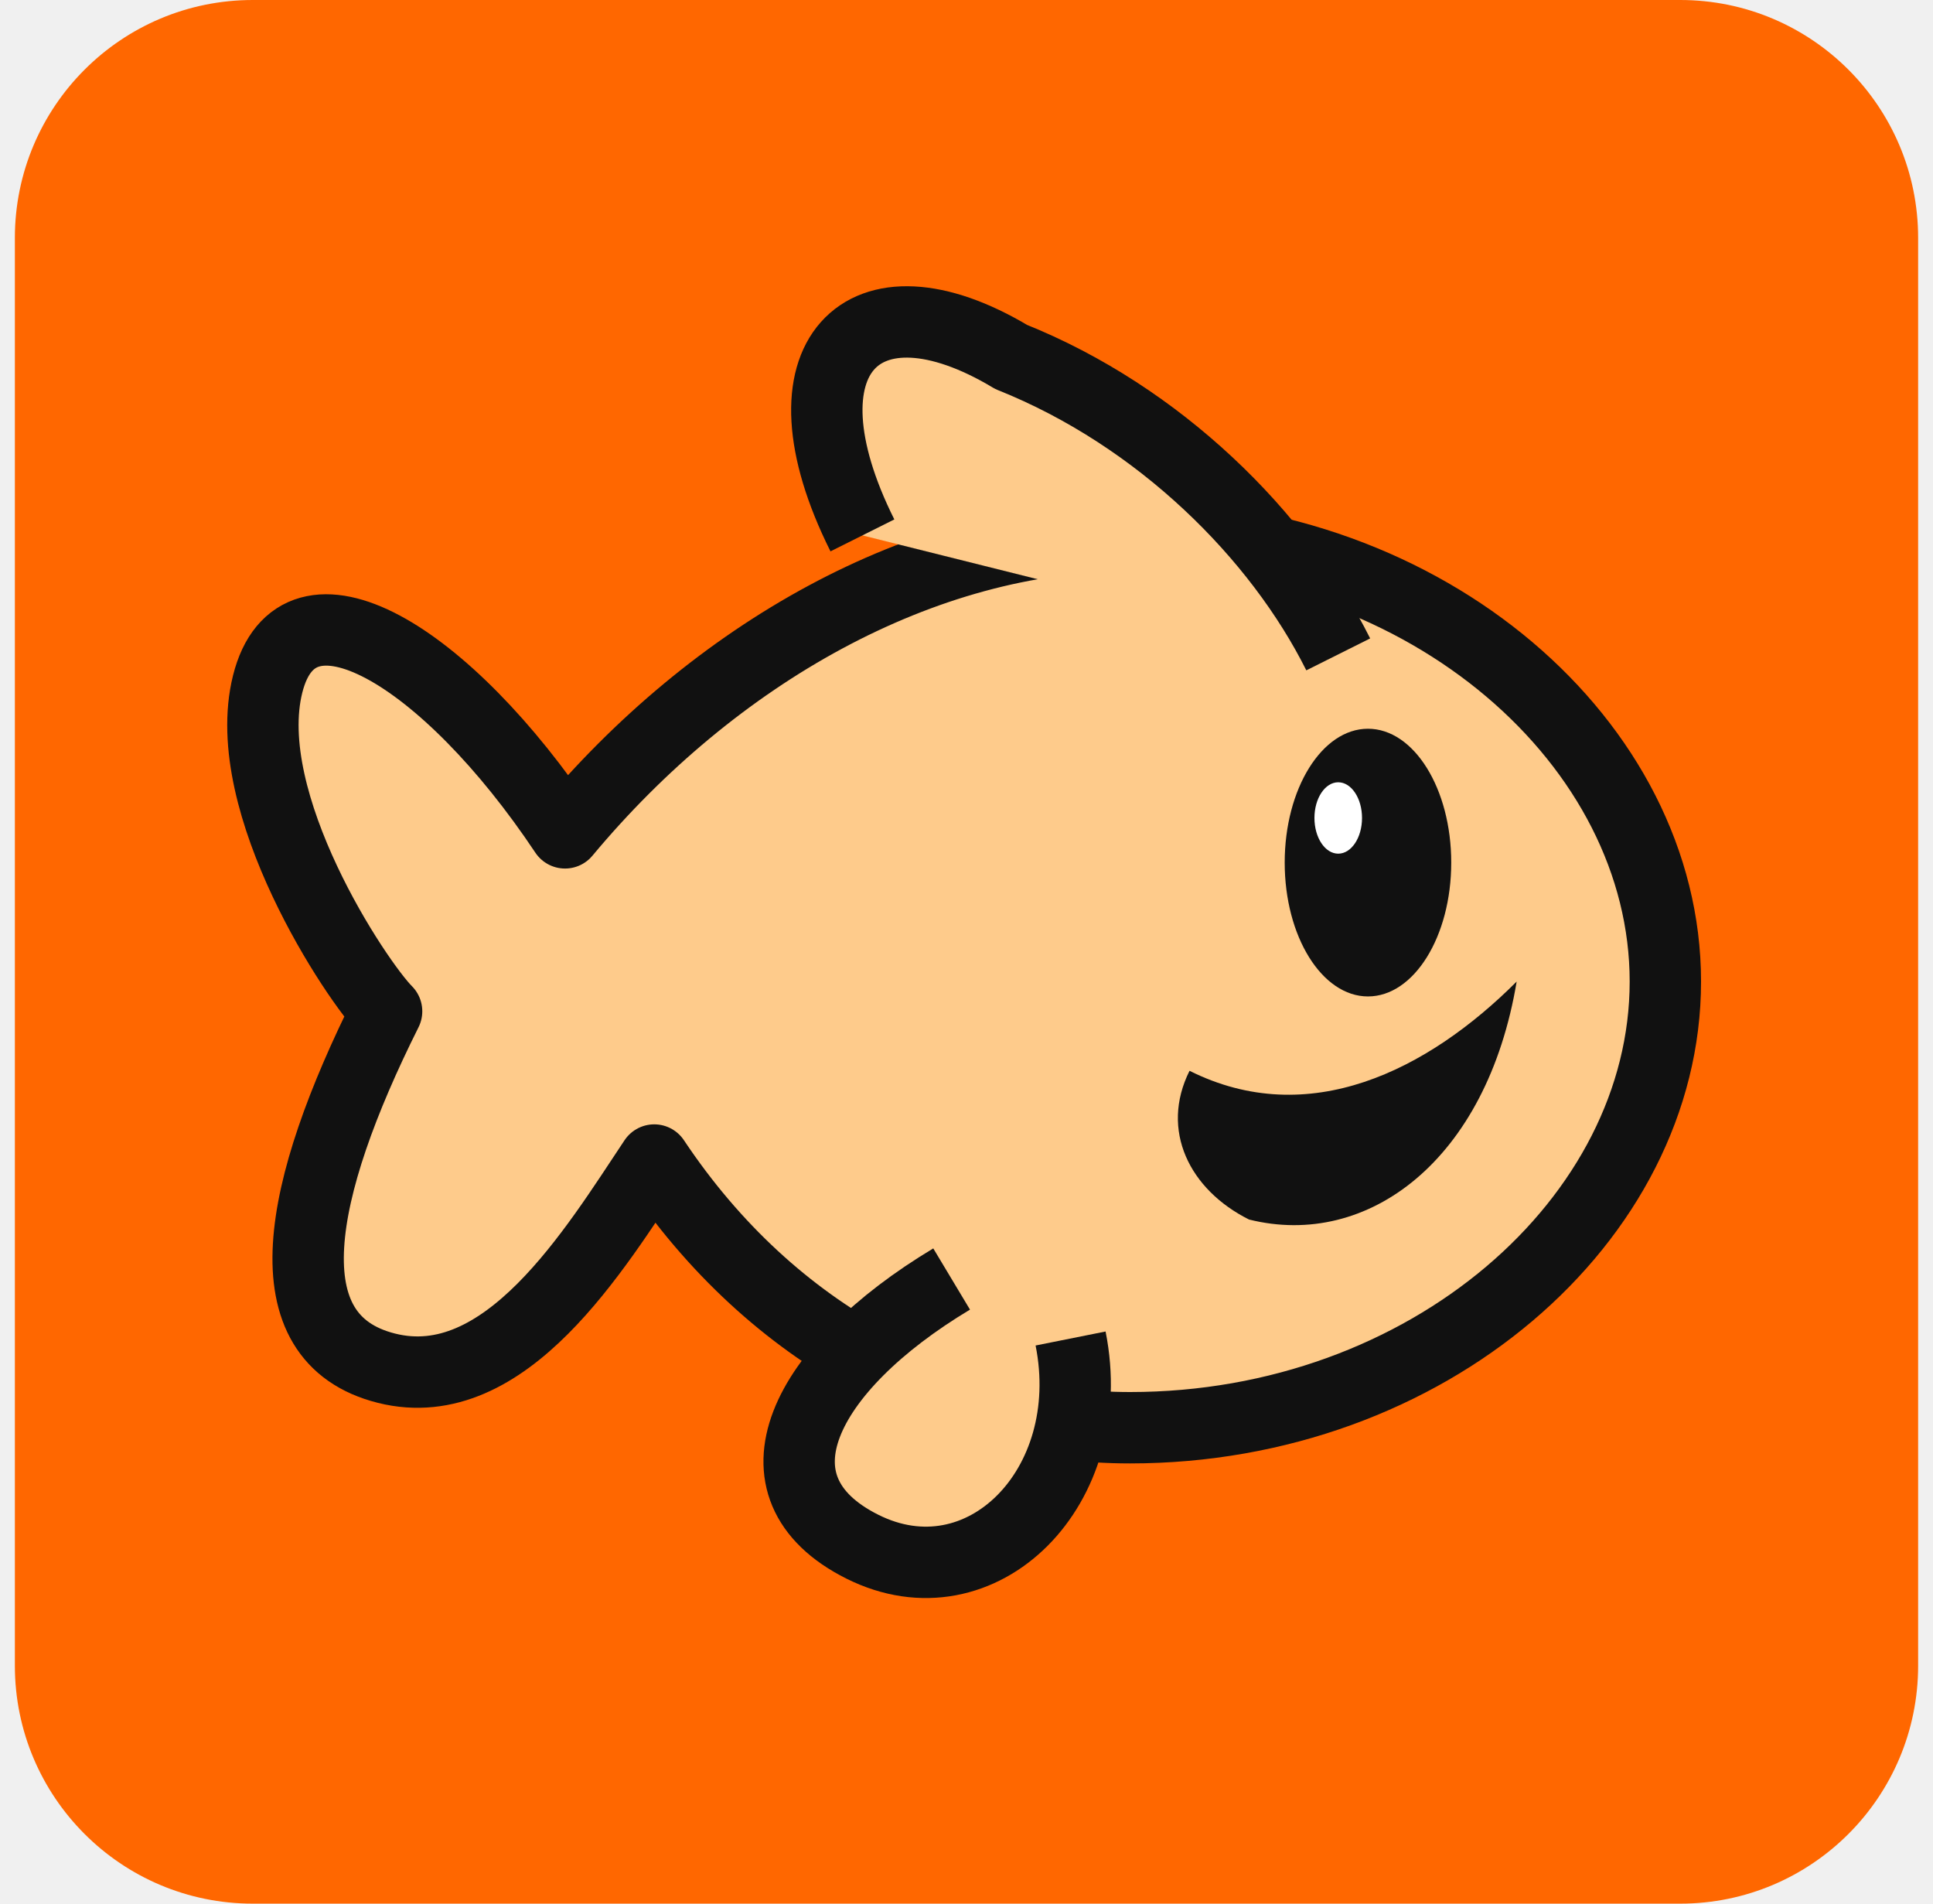
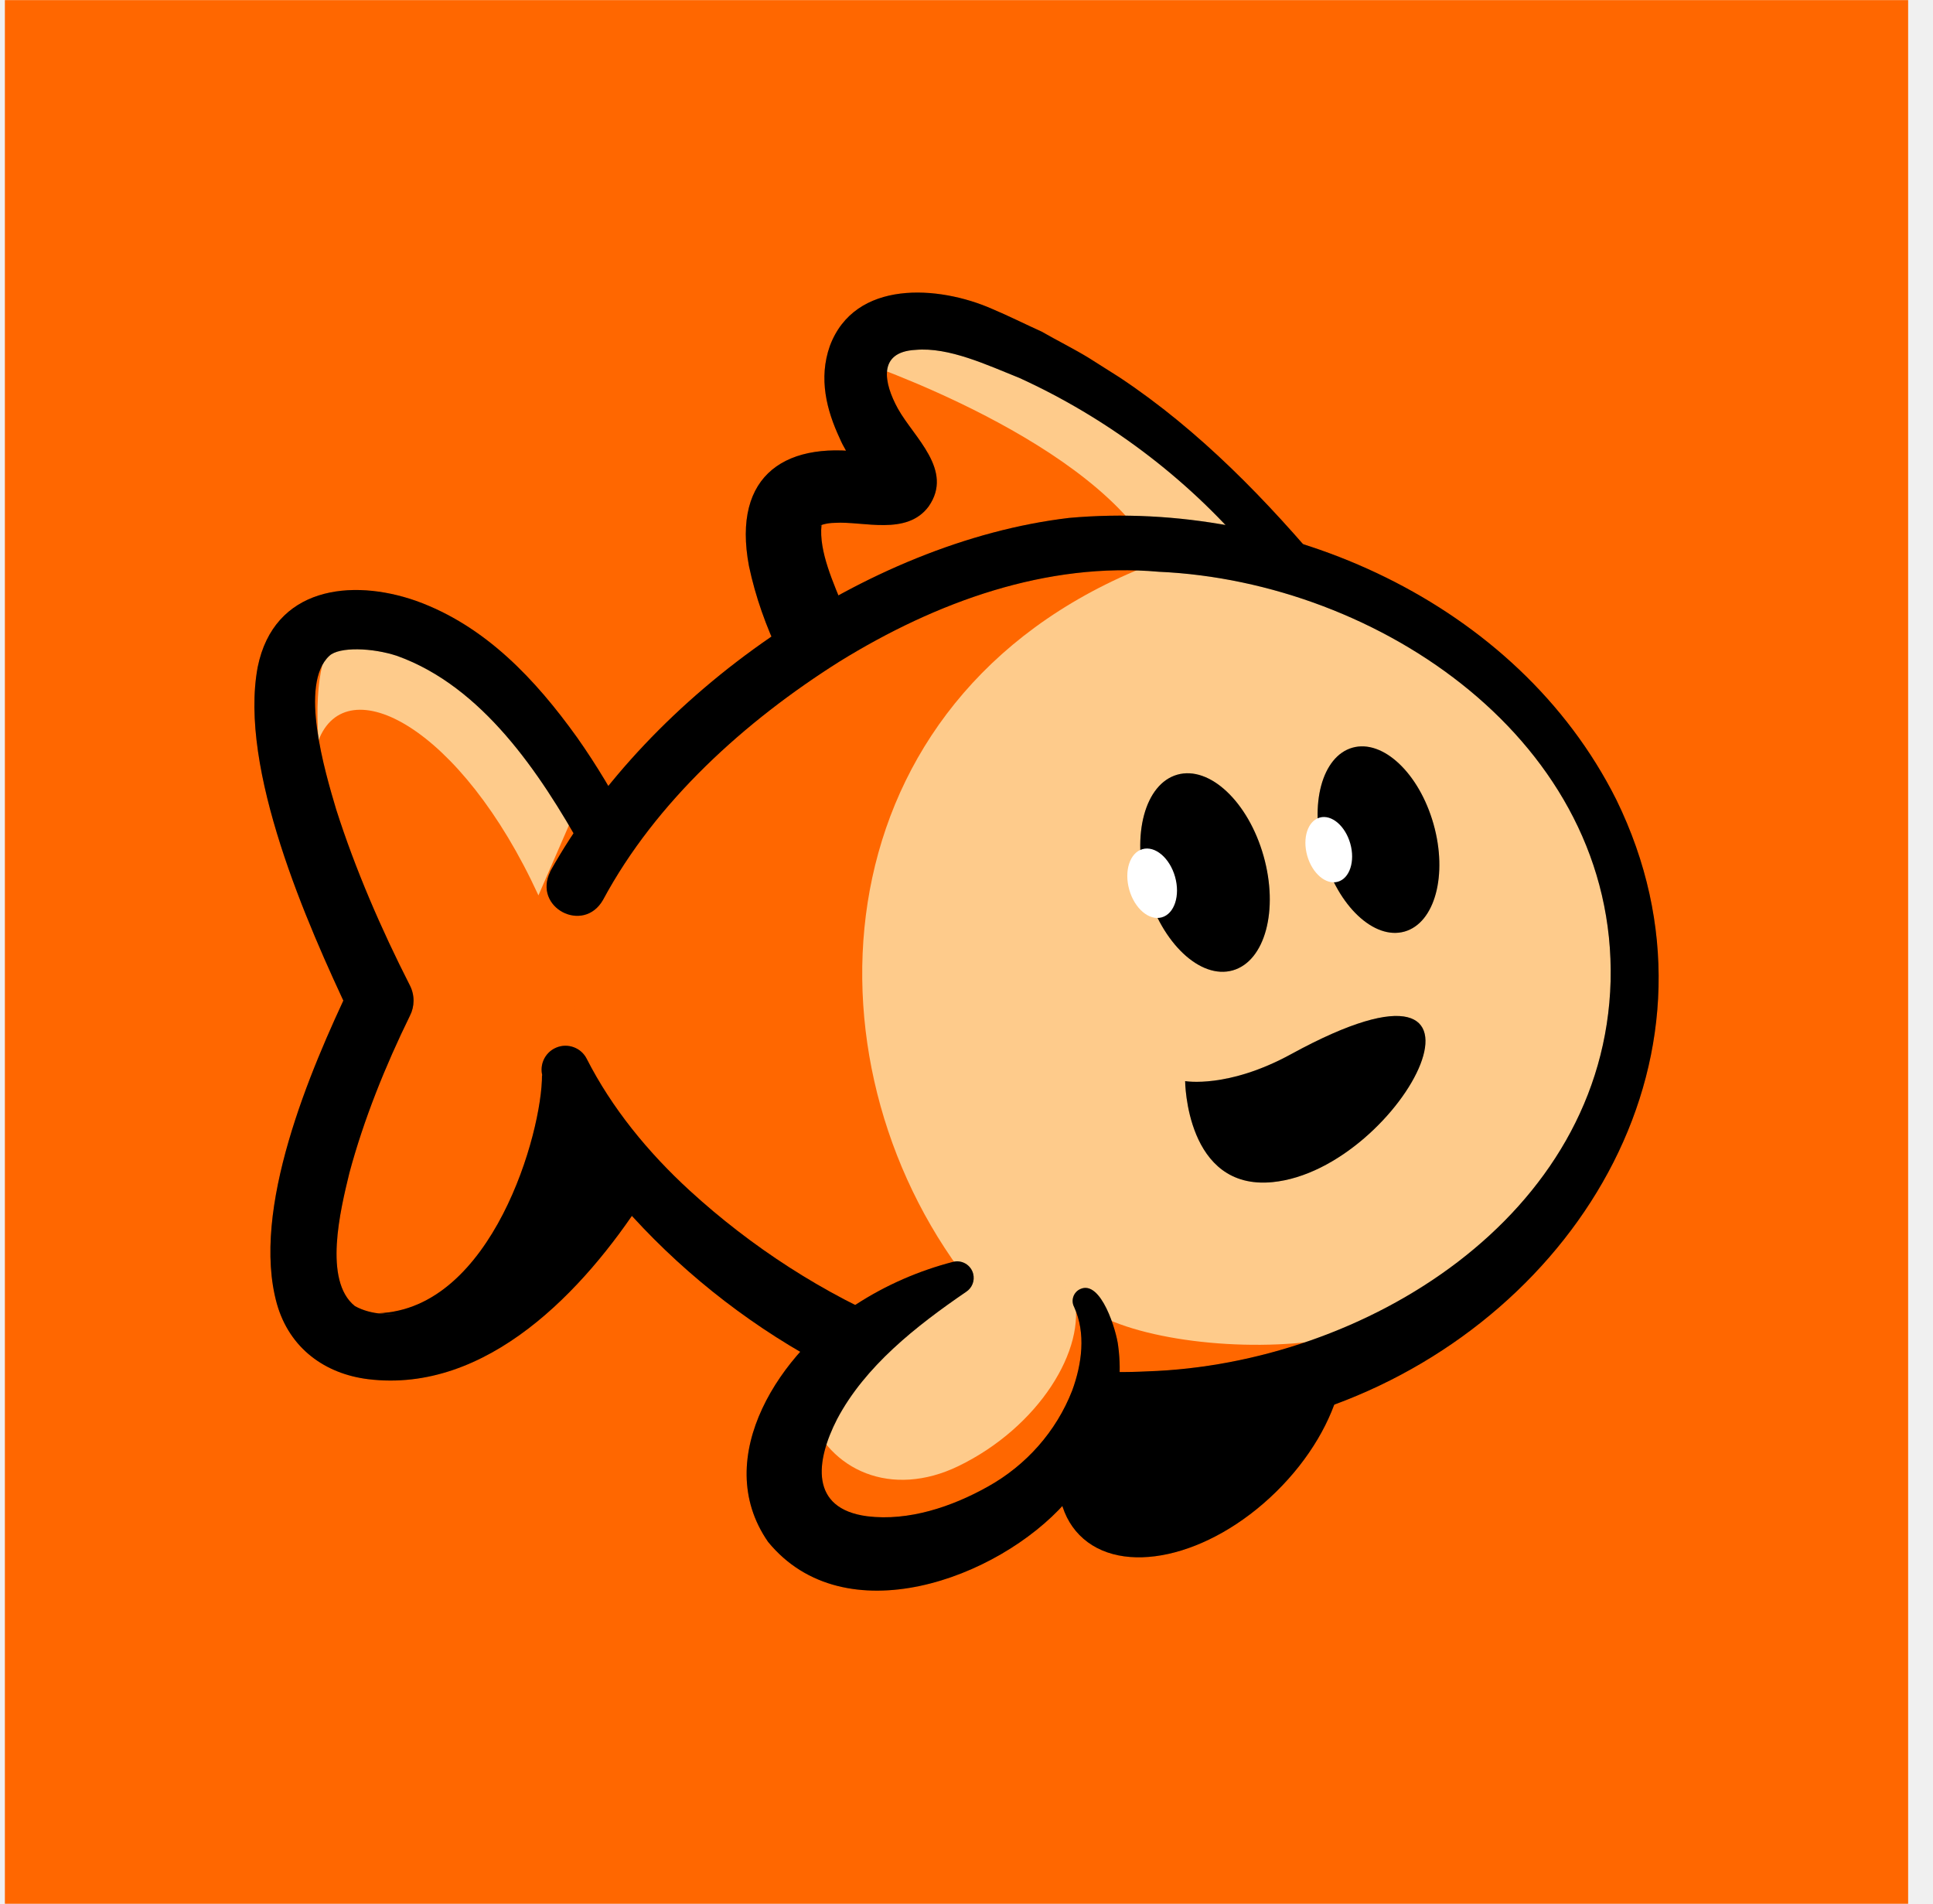
<svg xmlns="http://www.w3.org/2000/svg" width="65" height="64" viewBox="0 0 65 64" fill="none">
-   <rect x="0.5" width="64" height="64" rx="8" fill="#FF6700" />
-   <path d="M19 28C15 22 10 19 9 23C8 27 12 33 13 34C10 40 9 45 13 46C17 47 20 42 22 39C26 45 32 48 38 48C48 48 56 41 56 33C56 25 48 18 38 18C31 18 24 22 19 28Z" fill="#FECB8B" stroke="#111" stroke-width="2.4" stroke-linejoin="round" />
-   <path d="M29 18C26 12 29 9 34 12C39 14 43 18 45 22" fill="#FECB8B" stroke="#111" stroke-width="2.4" stroke-linejoin="round" />
-   <ellipse cx="46" cy="29" rx="2.8" ry="4.5" fill="#111" />
-   <ellipse cx="45" cy="27.5" rx="0.8" ry="1.2" fill="white" />
-   <path d="M40 36C44 38 48 36 51 33C50 39 46 42 42 41C40 40 39 38 40 36Z" fill="#111" />
-   <path d="M36 45C37 50 33 54 29 52C25 50 27 46 32 43" fill="#FECB8B" stroke="#111" stroke-width="2.4" stroke-linejoin="round" />
+   <rect x="0.164" y="0.004" width="64" height="64" fill="#FF6700" />
+   <path d="M20.389 28.143C19.003 25.516 15.941 20.779 11.862 20.828C6.222 20.895 12.787 33.637 12.787 33.637C12.787 33.637 7.463 44.073 12.105 45.175C16.747 46.277 20.664 39.738 20.664 39.738" fill="#FF6700" />
+   <path d="M42.916 50.149C45.176 47.927 45.879 44.976 44.485 43.559C43.092 42.142 40.13 42.796 37.87 45.019C35.61 47.241 34.907 50.192 36.3 51.608C37.694 53.025 40.655 52.372 42.916 50.149Z" fill="black" />
+   <path d="M42.916 50.149C45.176 47.927 45.879 44.976 44.485 43.559C43.092 42.142 40.13 42.796 37.87 45.019C35.61 47.241 34.907 50.192 36.3 51.608C37.694 53.025 40.655 52.372 42.916 50.149Z" fill="black" fill-opacity="0.2" />
+   <path d="M45.253 21.789C45.253 21.789 41.472 14.526 33.151 11.276C29.149 9.713 27.523 12.151 29.83 15.217C32.77 19.124 21.628 11.432 28.78 24.145L45.255 21.789H45.253Z" fill="#FF6700" />
+   <path d="M38.93 18.892L42.503 17.831L36.397 12.854L30.759 10.789L28.836 12.124C28.836 12.124 36.992 14.841 38.93 18.892Z" fill="#FECB8B" />
+   <path d="M44.255 21.276C44.078 21.53 44.08 22.001 44.238 22.232L44.236 22.224L44.223 22.193C43.705 20.828 42.876 19.597 41.948 18.472C39.855 16.022 37.204 14.043 34.281 12.707C33.208 12.278 31.904 11.661 30.788 11.763C29.5 11.83 29.721 12.882 30.194 13.74C30.735 14.713 32.077 15.803 31.229 17.024C30.492 18.024 29.031 17.516 28.071 17.578C27.783 17.582 27.571 17.661 27.587 17.676C27.59 17.682 27.623 17.651 27.625 17.649C27.527 18.543 28.037 19.618 28.383 20.484C28.492 20.739 28.712 21.253 28.829 21.505C29.137 22.191 29.458 22.882 29.756 23.595L28.621 23.035C33.865 22.262 38.946 21.772 44.257 21.276H44.255ZM46.251 22.301C40.582 23.383 34.677 24.457 28.929 25.256C28.46 25.322 28.017 25.082 27.8 24.693C26.608 22.983 25.625 21.111 25.185 19.03C24.602 15.934 26.46 14.747 29.34 15.255C29.523 15.278 29.7 15.297 29.802 15.299C29.848 15.303 29.877 15.293 29.8 15.313C29.454 15.415 29.175 15.788 29.175 16.153C29.169 16.224 29.181 16.305 29.204 16.368C28.946 15.841 28.483 15.322 28.235 14.732C27.794 13.788 27.521 12.724 27.904 11.634C28.744 9.384 31.573 9.599 33.354 10.382C33.91 10.615 34.481 10.903 35.027 11.149C35.519 11.432 36.144 11.745 36.623 12.04L37.65 12.69C40.35 14.484 42.615 16.832 44.682 19.307C45.074 19.759 45.474 20.276 45.849 20.745L46.044 20.995L46.142 21.124L46.167 21.157C46.373 21.466 46.401 21.964 46.253 22.299L46.251 22.301Z" fill="black" />
+   <path d="M44.255 21.276C44.078 21.53 44.08 22.001 44.238 22.232L44.236 22.224L44.223 22.193C43.705 20.828 42.876 19.597 41.948 18.472C39.855 16.022 37.204 14.043 34.281 12.707C33.208 12.278 31.904 11.661 30.788 11.763C29.5 11.83 29.721 12.882 30.194 13.74C30.735 14.713 32.077 15.803 31.229 17.024C30.492 18.024 29.031 17.516 28.071 17.578C27.783 17.582 27.571 17.661 27.587 17.676C27.59 17.682 27.623 17.651 27.625 17.649C27.527 18.543 28.037 19.618 28.383 20.484C28.492 20.739 28.712 21.253 28.829 21.505C29.137 22.191 29.458 22.882 29.756 23.595L28.621 23.035C33.865 22.262 38.946 21.772 44.257 21.276H44.255ZM46.251 22.301C40.582 23.383 34.677 24.457 28.929 25.256C28.46 25.322 28.017 25.082 27.8 24.693C26.608 22.983 25.625 21.111 25.185 19.03C24.602 15.934 26.46 14.747 29.34 15.255C29.523 15.278 29.7 15.297 29.802 15.299C29.848 15.303 29.877 15.293 29.8 15.313C29.454 15.415 29.175 15.788 29.175 16.153C29.169 16.224 29.181 16.305 29.204 16.368C28.946 15.841 28.483 15.322 28.235 14.732C27.794 13.788 27.521 12.724 27.904 11.634C28.744 9.384 31.573 9.599 33.354 10.382C33.91 10.615 34.481 10.903 35.027 11.149C35.519 11.432 36.144 11.745 36.623 12.04L37.65 12.69C40.35 14.484 42.615 16.832 44.682 19.307C45.074 19.759 45.474 20.276 45.849 20.745L46.044 20.995L46.142 21.124L46.167 21.157C46.373 21.466 46.401 21.964 46.253 22.299L46.251 22.301Z" fill="black" fill-opacity="0.2" />
+   <path d="M20.662 39.736L20.714 38.771C24.133 43.19 30.843 47.334 37.571 47.334C47.177 47.334 54.965 40.824 54.965 32.794C54.965 24.765 47.177 18.254 37.571 18.254C31.023 18.254 23.801 23.254 20.387 28.146" fill="#FECB8B" />
+   <path d="M36.922 44.195C38.672 45.139 42.41 45.525 45.201 44.925C47.745 44.377 42.587 47.95 37.168 47.791L36.924 44.195H36.922Z" fill="#FF6700" />
+   <path d="M18.106 30.103C15.505 24.436 11.649 22.436 10.707 24.898C10.128 16.067 17.672 24.277 19.158 27.684L18.106 30.103Z" fill="#FECB8B" />
+   <path d="M12.711 44.15C16.544 44.025 18.24 38.073 18.226 36.129L20.378 39.548C18.005 42.742 15.472 44.486 12.711 44.15Z" fill="black" />
+   <path d="M12.711 44.15C16.544 44.025 18.24 38.073 18.226 36.129L20.378 39.548C18.005 42.742 15.472 44.486 12.711 44.15Z" fill="black" fill-opacity="0.2" />
+   <path d="M19.653 35.632C20.401 36.373 18.117 32.383 19.39 29.775C25.92 16.41 40.274 18.389 38.926 18.893C27.77 23.071 26.718 35.073 32.268 42.684L28.341 44.411C26.374 44.657 19.003 38.388 19.651 35.634L19.653 35.632Z" fill="#FF6700" />
+   <path d="M21.624 40.315C19.645 43.376 16.376 46.859 12.374 46.367C10.941 46.188 9.74 45.344 9.311 43.836C8.426 40.667 10.422 35.99 11.786 33.13C11.786 33.13 11.788 34.157 11.786 34.152C10.318 31.052 8.024 25.85 8.665 22.427C9.211 19.739 11.807 19.437 13.984 20.198C16.33 21.039 18.016 22.858 19.403 24.79C20.068 25.733 20.653 26.717 21.178 27.729C21.685 28.792 20.183 29.573 19.599 28.563C18.153 25.979 16.222 23.085 13.361 22.054C12.524 21.773 11.401 21.739 11.074 22.05C10.051 23.002 10.926 25.94 11.303 27.208C11.945 29.223 12.824 31.248 13.782 33.127C13.953 33.461 13.943 33.84 13.784 34.15C12.963 35.823 12.232 37.634 11.749 39.432C11.445 40.682 10.866 43.051 11.932 43.909C12.486 44.217 13.178 44.222 13.807 44.122C15.907 43.719 17.628 41.942 18.926 40.273C19.193 39.923 19.476 39.521 19.705 39.151C20.516 37.909 22.351 39.019 21.622 40.315H21.624Z" fill="black" />
+   <path d="M21.624 40.315C19.645 43.376 16.376 46.859 12.374 46.367C10.941 46.188 9.74 45.344 9.311 43.836C8.426 40.667 10.422 35.99 11.786 33.13C11.786 33.13 11.788 34.157 11.786 34.152C10.318 31.052 8.024 25.85 8.665 22.427C9.211 19.739 11.807 19.437 13.984 20.198C16.33 21.039 18.016 22.858 19.403 24.79C20.068 25.733 20.653 26.717 21.178 27.729C21.685 28.792 20.183 29.573 19.599 28.563C18.153 25.979 16.222 23.085 13.361 22.054C12.524 21.773 11.401 21.739 11.074 22.05C10.051 23.002 10.926 25.94 11.303 27.208C11.945 29.223 12.824 31.248 13.782 33.127C13.953 33.461 13.943 33.84 13.784 34.15C12.963 35.823 12.232 37.634 11.749 39.432C11.445 40.682 10.866 43.051 11.932 43.909C12.486 44.217 13.178 44.222 13.807 44.122C15.907 43.719 17.628 41.942 18.926 40.273C19.193 39.923 19.476 39.521 19.705 39.151C20.516 37.909 22.351 39.019 21.622 40.315H21.624Z" fill="black" fill-opacity="0.2" />
+   <path d="M18.497 29.307C21.823 23.325 29.142 18.215 35.952 17.412C43.157 16.767 51.017 20.239 54.349 26.881C58.472 35.303 53.147 44.18 44.859 47.226C42.015 48.299 38.942 48.705 35.921 48.453C30.319 47.855 25.052 45.034 21.268 40.899C20.956 40.58 20.55 40.042 20.264 39.697C19.454 38.655 18.783 37.515 18.275 36.273C18.102 35.865 18.293 35.394 18.702 35.221C19.091 35.057 19.537 35.221 19.727 35.592C20.568 37.246 21.789 38.744 23.202 40.036C27.302 43.788 32.952 46.401 38.577 46.105C45.869 45.868 53.943 40.905 54.159 32.98C54.351 24.946 46.384 19.554 38.973 19.223C35.202 18.885 31.49 20.229 28.233 22.238C25.056 24.24 22.054 26.948 20.279 30.252C19.62 31.413 17.908 30.509 18.502 29.309L18.497 29.307Z" fill="black" />
+   <path d="M18.497 29.307C21.823 23.325 29.142 18.215 35.952 17.412C43.157 16.767 51.017 20.239 54.349 26.881C58.472 35.303 53.147 44.18 44.859 47.226C42.015 48.299 38.942 48.705 35.921 48.453C30.319 47.855 25.052 45.034 21.268 40.899C20.956 40.58 20.55 40.042 20.264 39.697C19.454 38.655 18.783 37.515 18.275 36.273C18.102 35.865 18.293 35.394 18.702 35.221C19.091 35.057 19.537 35.221 19.727 35.592C20.568 37.246 21.789 38.744 23.202 40.036C27.302 43.788 32.952 46.401 38.577 46.105C45.869 45.868 53.943 40.905 54.159 32.98C54.351 24.946 46.384 19.554 38.973 19.223C35.202 18.885 31.49 20.229 28.233 22.238C25.056 24.24 22.054 26.948 20.279 30.252C19.62 31.413 17.908 30.509 18.502 29.309L18.497 29.307Z" fill="black" fill-opacity="0.2" />
+   <path d="M33.975 50.775C36.779 48.903 38.098 45.956 36.921 44.194C35.744 42.431 32.517 42.52 29.713 44.392C26.91 46.264 25.591 49.21 26.768 50.973C27.945 52.736 31.172 52.647 33.975 50.775Z" fill="#FECB8B" />
+   <path d="M37.101 45.186C36.891 44.748 36.538 43.823 36.111 43.559C36.559 45.357 34.916 47.99 32.224 49.292C29.99 50.371 27.874 49.461 27.172 47.459C27.211 47.617 26.43 50.163 26.501 50.311C27.39 52.151 30.484 52.494 33.409 51.08C36.336 49.665 37.989 47.025 37.099 45.186H37.101Z" fill="#FF6700" />
+   <path d="M32.492 43.428C30.794 44.589 29.087 45.935 28.148 47.712C27.427 49.116 27.216 50.724 29.166 50.977C30.548 51.147 32.008 50.66 33.223 49.977C34.506 49.262 35.517 48.126 36.054 46.749C36.381 45.858 36.521 44.822 36.119 43.941C36.002 43.72 36.096 43.443 36.323 43.339C37.027 43.01 37.548 44.764 37.6 45.247C37.865 47.17 37.086 49.089 35.823 50.524C33.55 53.083 28.396 54.979 25.827 51.837C23.85 48.985 26.304 45.391 28.775 43.862C29.8 43.195 30.908 42.72 32.046 42.424C32.344 42.347 32.648 42.526 32.725 42.824C32.785 43.062 32.685 43.301 32.492 43.428Z" fill="black" />
+   <path d="M32.492 43.428C30.794 44.589 29.087 45.935 28.148 47.712C27.427 49.116 27.216 50.724 29.166 50.977C30.548 51.147 32.008 50.66 33.223 49.977C34.506 49.262 35.517 48.126 36.054 46.749C36.381 45.858 36.521 44.822 36.119 43.941C36.002 43.72 36.096 43.443 36.323 43.339C37.027 43.01 37.548 44.764 37.6 45.247C37.865 47.17 37.086 49.089 35.823 50.524C33.55 53.083 28.396 54.979 25.827 51.837C23.85 48.985 26.304 45.391 28.775 43.862C29.8 43.195 30.908 42.72 32.046 42.424C32.344 42.347 32.648 42.526 32.725 42.824C32.785 43.062 32.685 43.301 32.492 43.428Z" fill="black" fill-opacity="0.2" />
+   <path d="M41.452 32.624C42.539 32.316 43.003 30.594 42.489 28.777C41.975 26.96 40.677 25.737 39.59 26.044C38.502 26.352 38.038 28.074 38.552 29.891C39.066 31.708 40.364 32.932 41.452 32.624Z" fill="black" />
+   <path d="M41.452 32.624C42.539 32.316 43.003 30.594 42.489 28.777C41.975 26.96 40.677 25.737 39.59 26.044C38.502 26.352 38.038 28.074 38.552 29.891C39.066 31.708 40.364 32.932 41.452 32.624Z" fill="black" fill-opacity="0.2" />
+   <path d="M39.067 30.841C39.492 30.721 39.692 30.11 39.513 29.477C39.333 28.843 38.843 28.427 38.418 28.548C37.993 28.668 37.794 29.279 37.973 29.912C38.152 30.546 38.642 30.962 39.067 30.841Z" fill="white" />
+   <path d="M47.229 31.319C48.251 31.03 48.687 29.412 48.204 27.704C47.721 25.997 46.501 24.847 45.479 25.137C44.457 25.426 44.02 27.044 44.504 28.751C44.987 30.459 46.207 31.608 47.229 31.319Z" fill="black" />
+   <path d="M47.229 31.319C48.251 31.03 48.687 29.412 48.204 27.704C47.721 25.997 46.501 24.847 45.479 25.137C44.457 25.426 44.02 27.044 44.504 28.751C44.987 30.459 46.207 31.608 47.229 31.319Z" fill="black" fill-opacity="0.2" />
+   <path d="M44.986 29.644C45.386 29.531 45.574 28.956 45.405 28.36C45.236 27.765 44.776 27.373 44.376 27.487C43.976 27.6 43.789 28.174 43.958 28.77C44.126 29.366 44.587 29.757 44.986 29.644Z" fill="white" />
+   <path d="M39.852 36.347C39.852 36.347 39.877 40.028 42.789 39.743C47.177 39.312 51.454 31.047 43.42 35.438C41.291 36.603 39.854 36.347 39.854 36.347H39.852Z" fill="black" />
+   <path d="M39.852 36.347C39.852 36.347 39.877 40.028 42.789 39.743C47.177 39.312 51.454 31.047 43.42 35.438C41.291 36.603 39.854 36.347 39.854 36.347H39.852Z" fill="black" fill-opacity="0.2" />
</svg>
